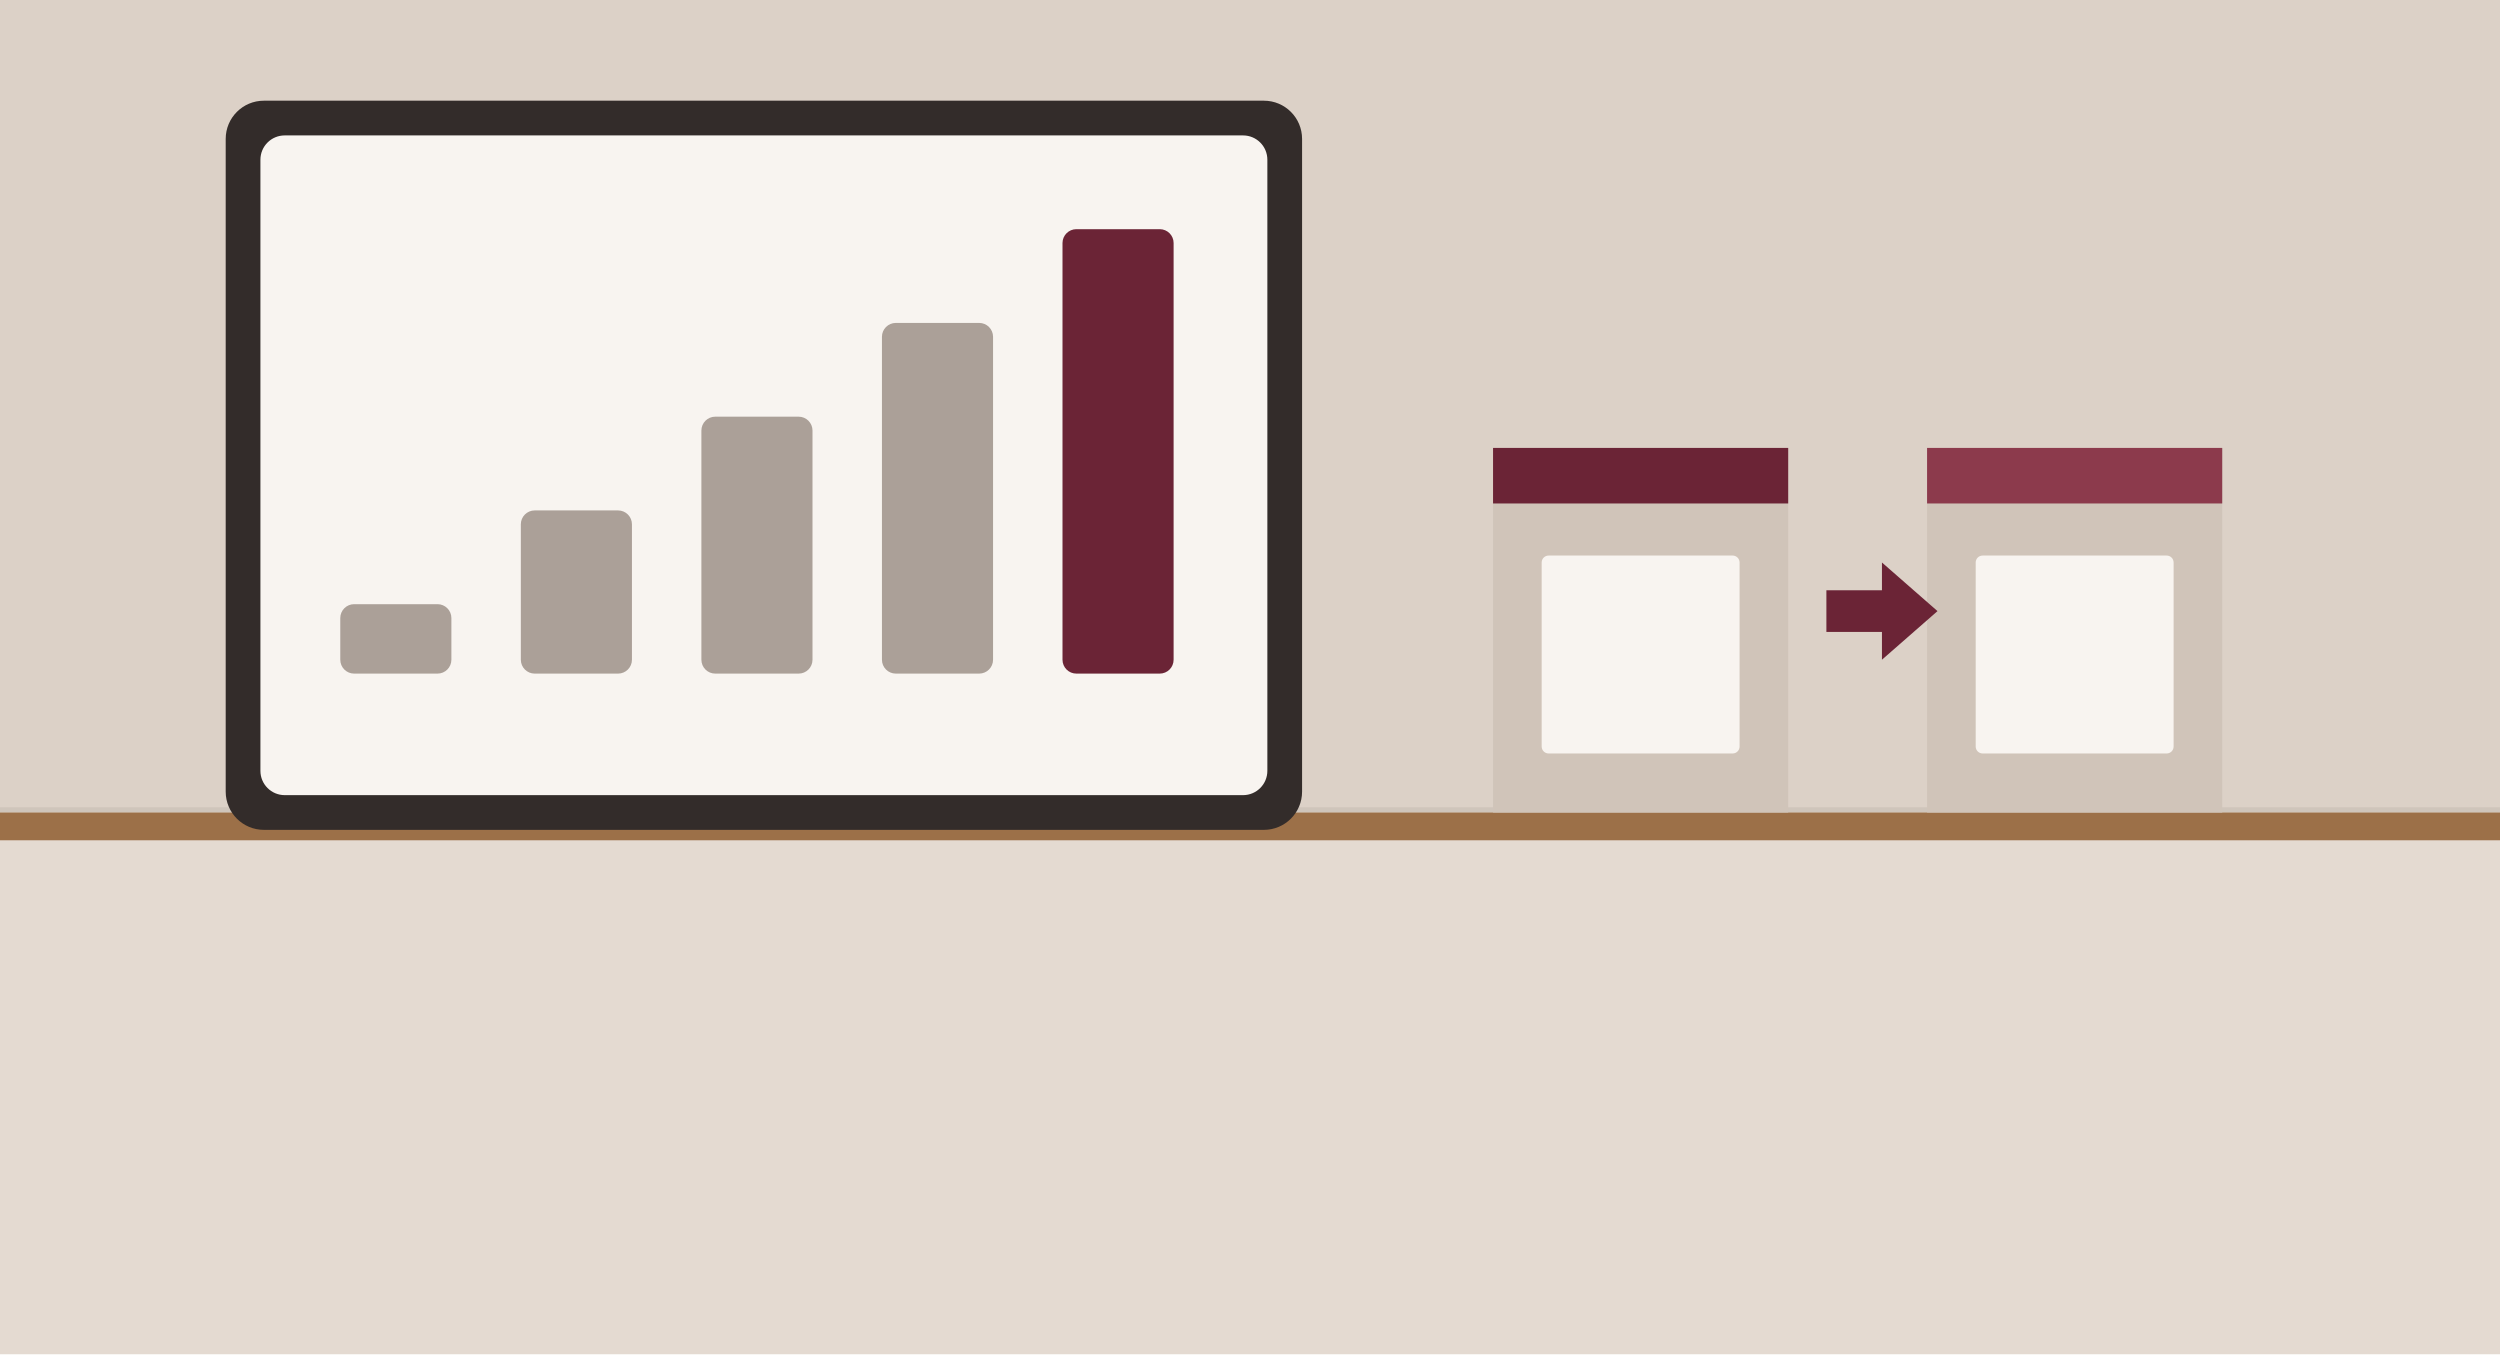
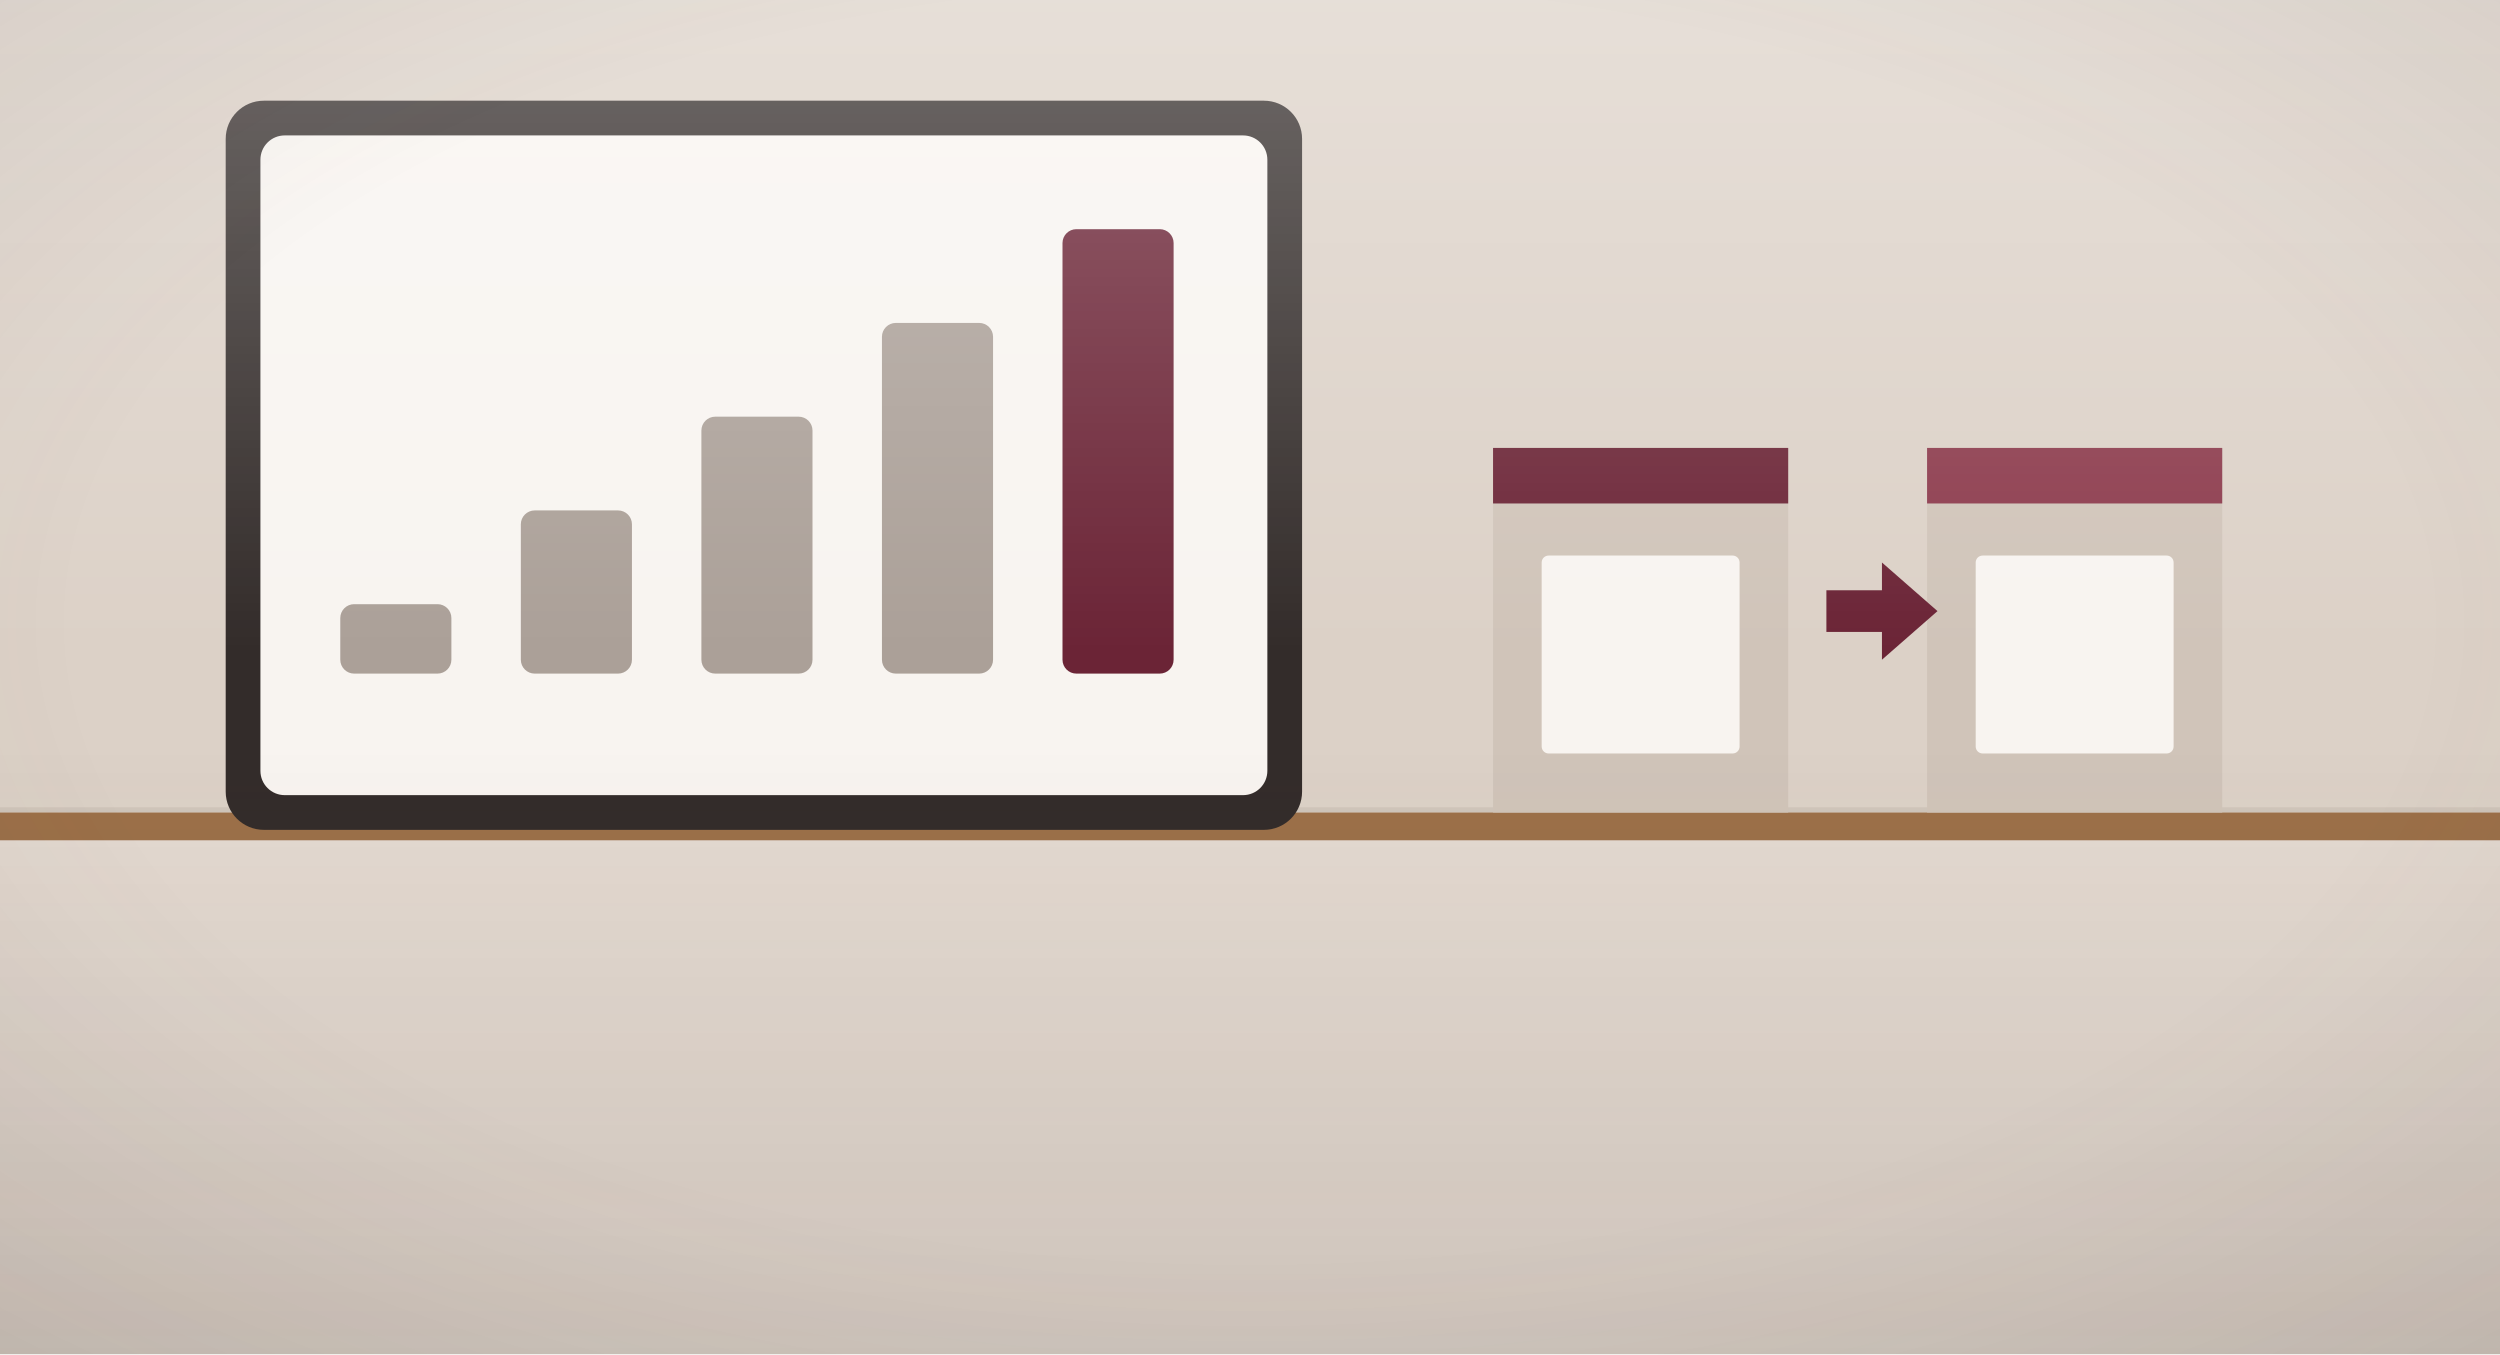
<svg xmlns="http://www.w3.org/2000/svg" viewBox="0 0 1440 780" width="1440" height="780" role="img">
+   <defs>
+     <linearGradient id="gTop" x1="0" y1="0" x2="0" y2="1">
+       <stop offset="0" stop-color="#FFFFFF" stop-opacity=".30" />
+       <stop offset=".48" stop-color="#FFFFFF" stop-opacity="0" />
+     </linearGradient>
+     <linearGradient id="gBot" x1="0" y1="0" x2="0" y2="1">
+       <stop offset=".55" stop-color="#3A2C24" stop-opacity="0" />
+       <stop offset="1" stop-color="#3A2C24" stop-opacity=".13" />
+     </linearGradient>
+     <radialGradient id="gVig" cx=".5" cy=".46" r=".75">
+       <stop offset=".62" stop-color="#3A2C24" stop-opacity="0" />
+       <stop offset="1" stop-color="#3A2C24" stop-opacity=".10" />
+     </radialGradient>
+   </defs>
  <rect x="0" y="0" width="1440" height="780" fill="#EDE6DF" />
  <rect x="0" y="0" width="1440" height="468" fill="#DCD1C7" />
  <rect x="0" y="468" width="1440" height="312" fill="#E4DAD1" />
  <rect x="0" y="465" width="1440" height="3" fill="rgba(0,0,0,.06)" />
  <rect x="0" y="468" width="1440" height="16" fill="#9C7048" />
  <g transform="translate(130,58)">
    <rect x="0" y="0" width="620" height="420" fill="#332C2A" rx="22" />
    <rect x="20" y="20" width="580" height="380" fill="#F8F4F0" rx="14" />
    <rect x="66" y="290" width="64" height="40" fill="#ABA098" rx="8" />
    <rect x="170" y="236" width="64" height="94" fill="#ABA098" rx="8" />
    <rect x="274" y="182" width="64" height="148" fill="#ABA098" rx="8" />
    <rect x="378" y="128" width="64" height="202" fill="#ABA098" rx="8" />
    <rect x="482" y="74" width="64" height="256" fill="#6B2436" rx="8" />
  </g>
  <g transform="translate(860,258)">
    <rect x="0" y="0" width="170" height="210" fill="#D0C4B9" />
    <rect x="0" y="0" width="170" height="32" fill="#6B2436" />
    <rect x="28" y="62" width="114" height="114" fill="#F8F4F0" rx="4" />
  </g>
  <g transform="translate(1110,258)">
    <rect x="0" y="0" width="170" height="210" fill="#D0C4B9" />
    <rect x="0" y="0" width="170" height="32" fill="#8C3A4C" />
    <rect x="28" y="62" width="114" height="114" fill="#F8F4F0" rx="4" />
  </g>
  <path d="M1052,340 L1084,340 L1084,324 L1116,352 L1084,380 L1084,364 L1052,364 Z" fill="#6B2436" />
+   <rect x="0" y="0" width="1440" height="780" fill="url(#gTop)" />
+   <rect x="0" y="0" width="1440" height="780" fill="url(#gBot)" />
+   <rect x="0" y="0" width="1440" height="780" fill="url(#gVig)" />
</svg>
